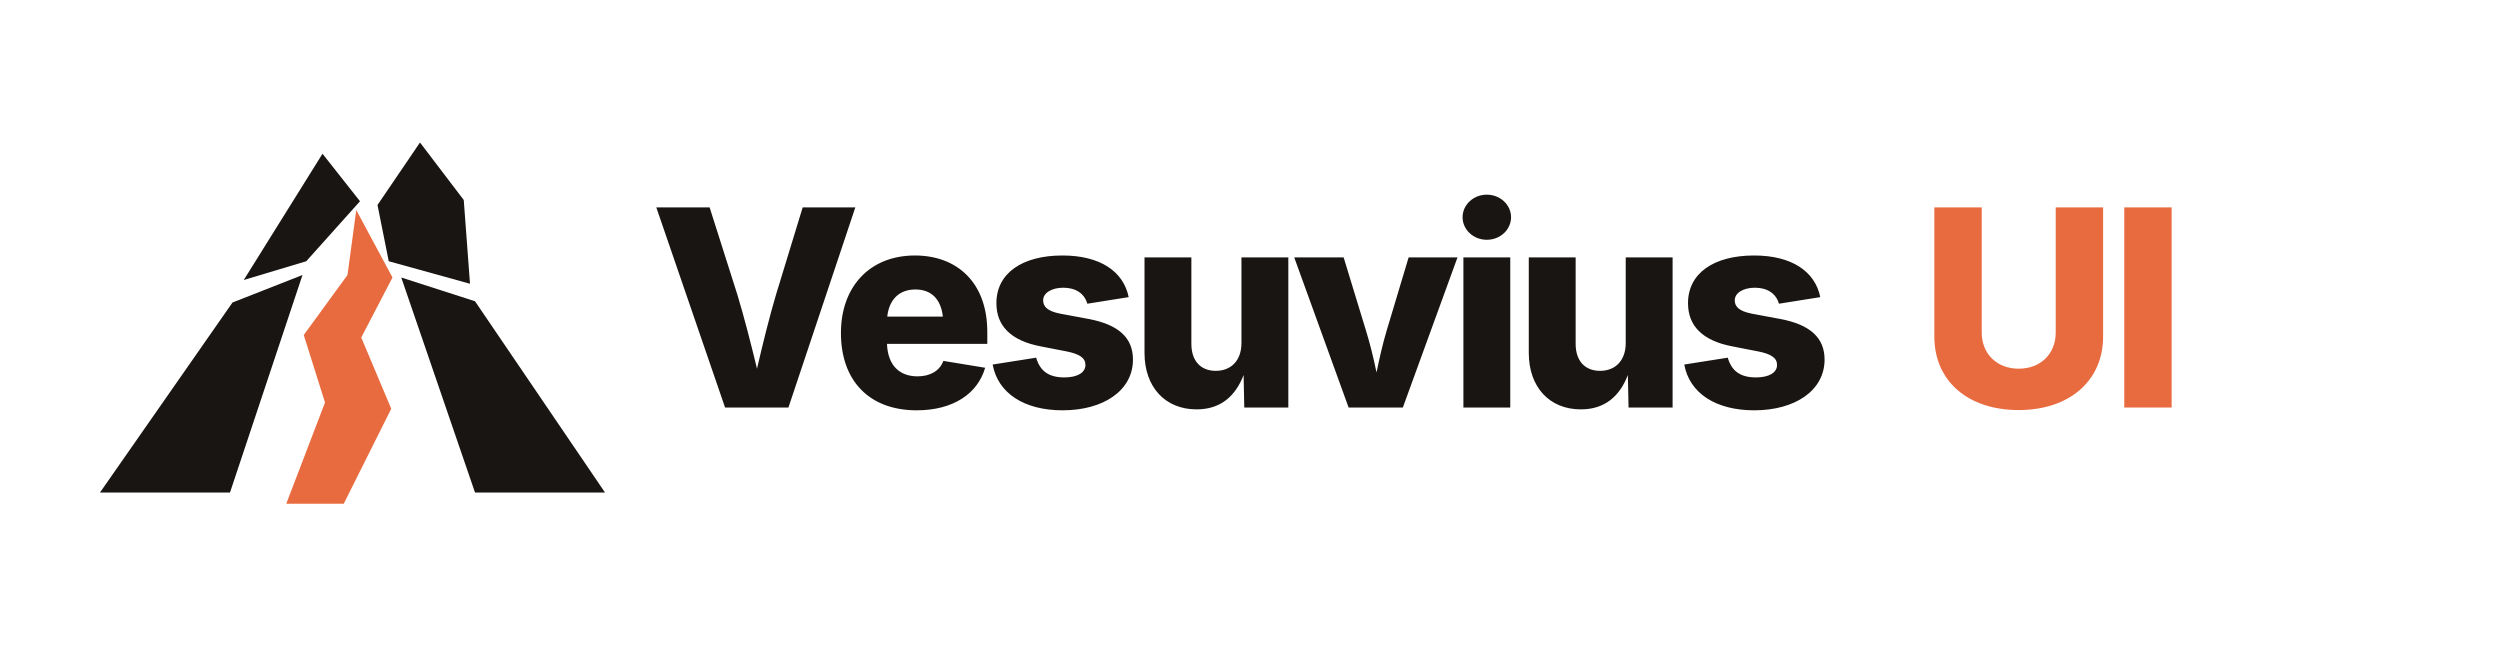
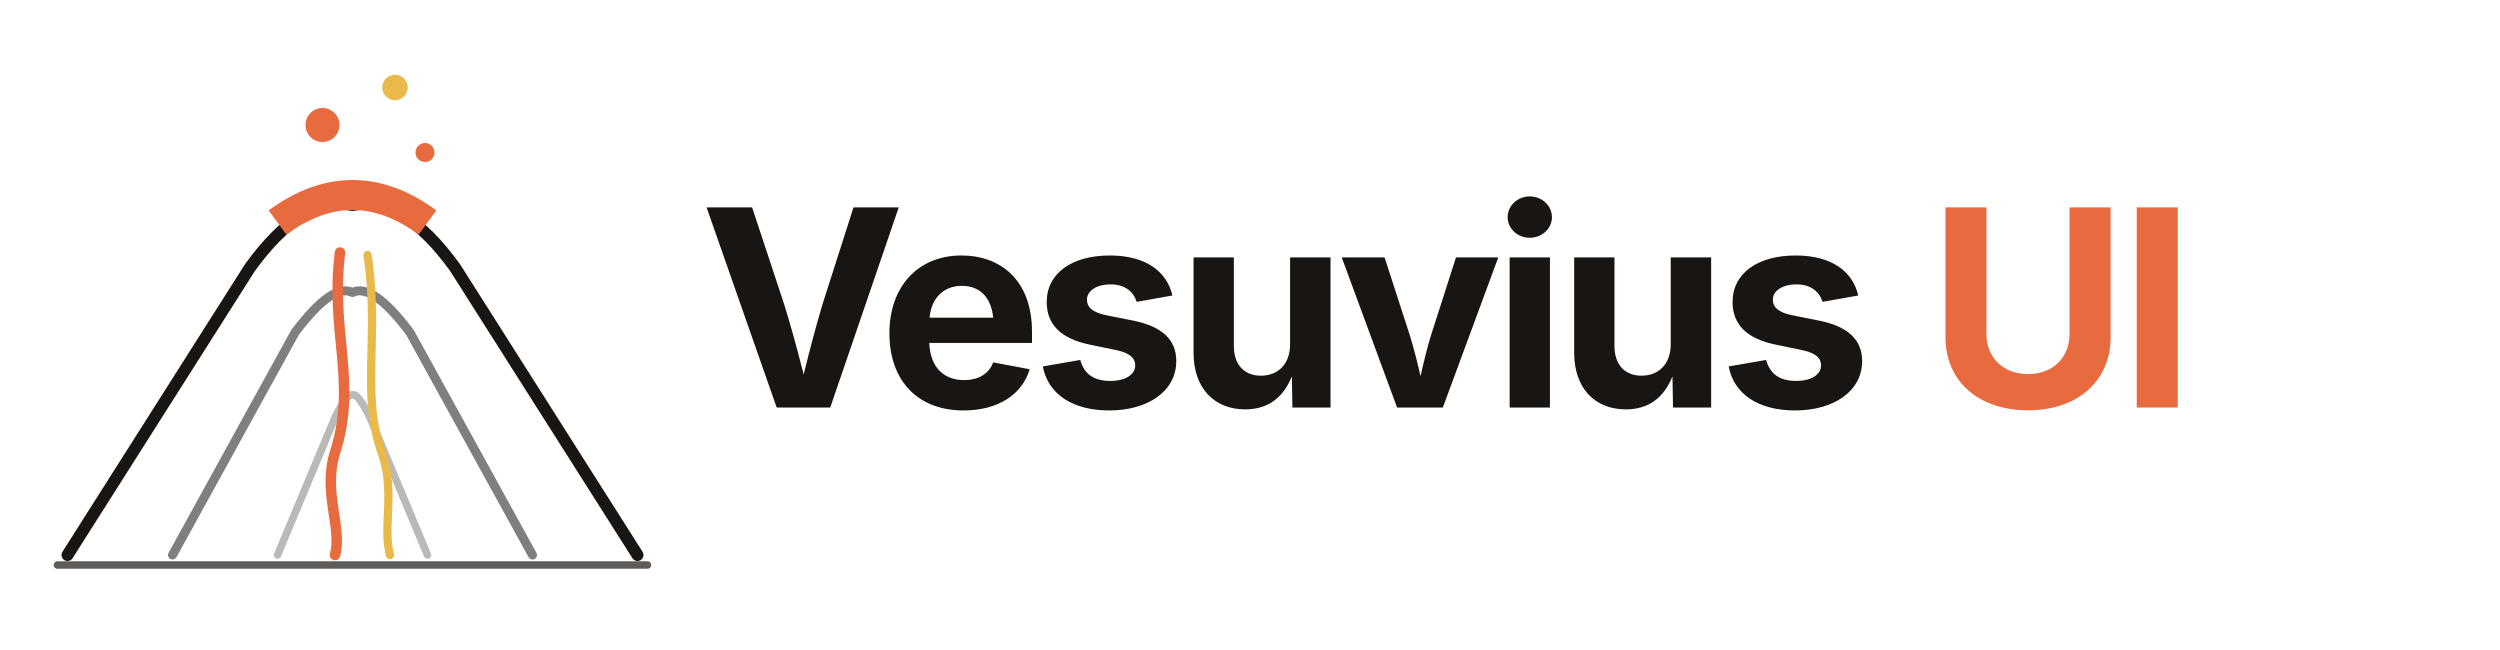
<svg xmlns="http://www.w3.org/2000/svg" viewBox="0 0 2000 520" role="img" aria-labelledby="title desc">
  <g transform="translate(26 4)">
-     <g fill="#191512">
-       <path d="M54 390 160 238l56-22-58 174Z" />
-       <path d="m169 220 63-101 30 38-43 48Z" />
-       <path d="m276 160 34-50 35 46 5 67-65-18Z" />
-       <path d="m354 237 104 153H354l-59-172Z" />
+     <g fill="none" stroke-linecap="round" stroke-linejoin="round">
+       <path d="M28 440 174 210q42-58 82-50 40-8 82 50l146 230" stroke="#191512" stroke-width="9.6" />
+       <path d="M112 440 210 262q30-40 46-32 16-8 46 32l98 178" stroke="#191512" stroke-width="7.2" opacity=".55" />
+       <path d="M196 440 242 330q10-20 14-18 4-2 14 18l46 110" stroke="#191512" stroke-width="6.0" opacity=".3" />
+       <path d="M268 200c10 66-6 112 12 160 10 30 0 58 6 80" stroke="#E9B949" stroke-width="6.6" />
+       <path d="M246 198c-8 64 14 104-4 160-10 32 6 60 0 82" stroke="#E86B3F" stroke-width="8.4" />
+       <path d="M196 174q60-44 120 0" stroke="#E86B3F" stroke-width="24" stroke-linecap="butt" />
+       <path d="M20 448h472" stroke="#191512" stroke-width="6.0" opacity=".7" />
    </g>
-     <path fill="#E86B3F" d="m259 164 29 54-25 48 24 57-38 76h-46l31-81-17-54 35-48Z" />
+     <circle cx="232" cy="96" r="13.6" fill="#E86B3F" />
+     <circle cx="290" cy="66" r="10.2" fill="#E9B949" />
+     <circle cx="314" cy="118" r="7.6" fill="#E86B3F" />
  </g>
-   <text x="520" y="326" fill="#191512" font-family="Inter, Arial, sans-serif" font-size="220" font-weight="800" letter-spacing="-10">Vesuvius</text>
-   <text x="1535" y="326" fill="#E86B3F" font-family="Inter, Arial, sans-serif" font-size="220" font-weight="800" letter-spacing="-8">UI</text>
+   <text x="560" y="326" fill="#191512" font-family="Space Grotesk, Inter, Arial, sans-serif" font-size="220" font-weight="700" letter-spacing="-8">Vesuvius <tspan fill="#E86B3F">UI</tspan>
+   </text>
</svg>
